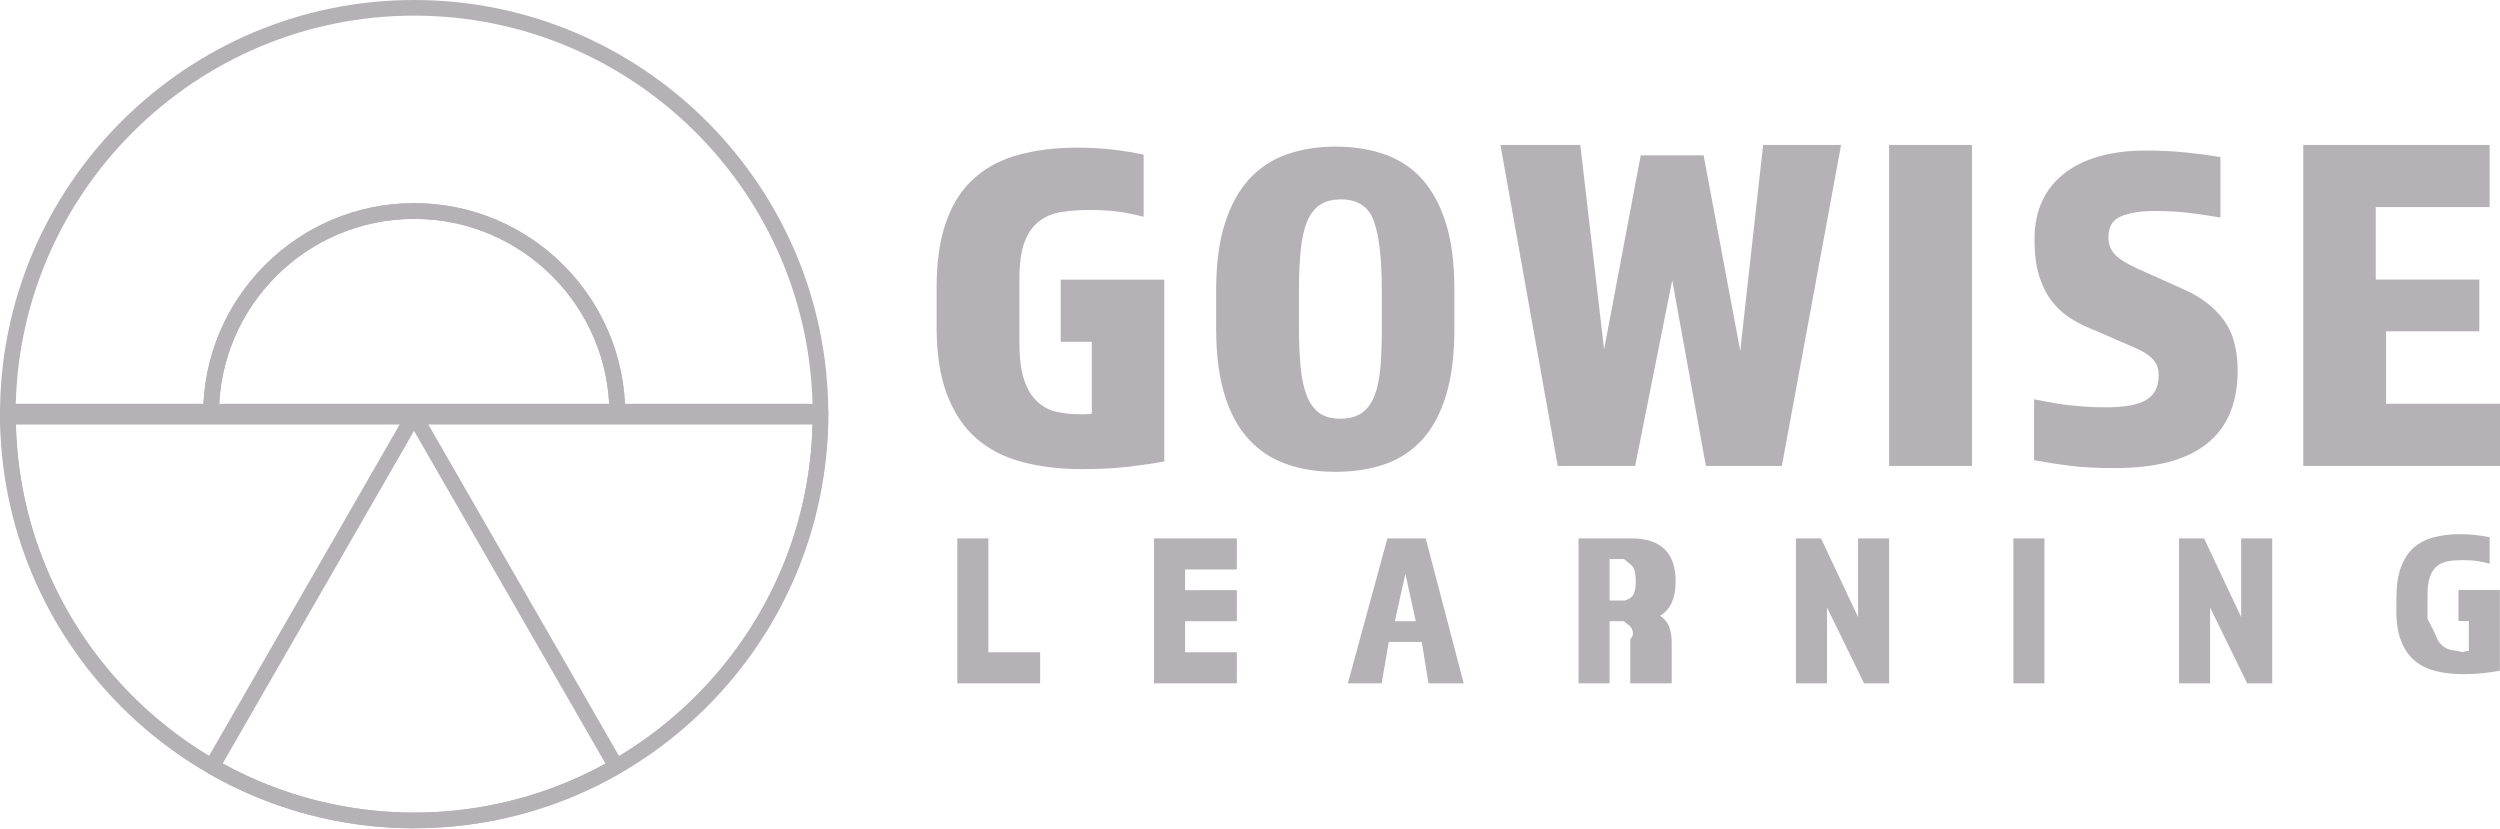
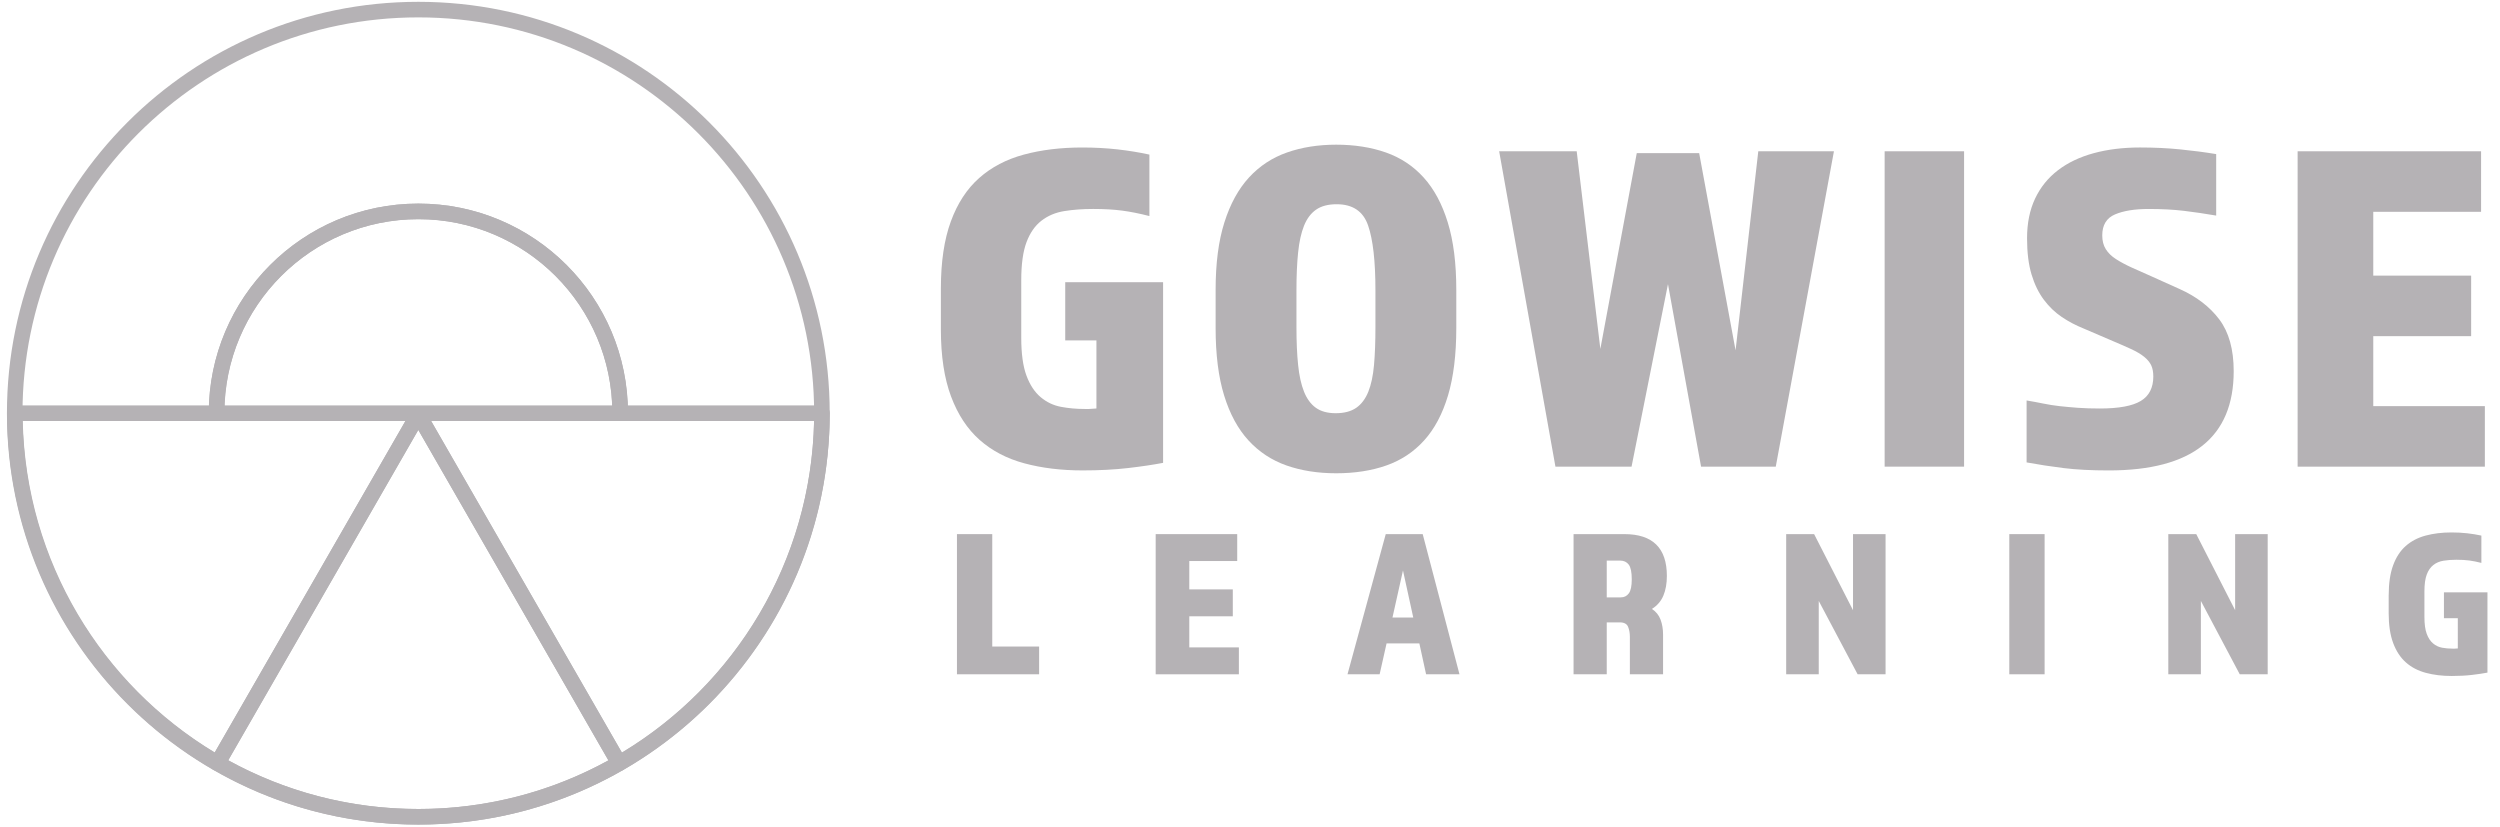
- <svg xmlns="http://www.w3.org/2000/svg" id="Layer_2" data-name="Layer 2" viewBox="0 0 241.46 80">
-   <defs>
-     <style>
-       .cls-1 {
-         fill: #b5b2b5;
-       }
-     </style>
-   </defs>
+ <svg xmlns="http://www.w3.org/2000/svg" width="100%" height="100%" viewBox="0 0 242 80" version="1.1" xml:space="preserve" style="fill-rule:evenodd;clip-rule:evenodd;stroke-linejoin:round;stroke-miterlimit:2;">
  <g id="Footer">
    <g>
-       <g>
-         <g>
-           <path class="cls-1" d="M90.46,27.77c0-2.54.32-4.68.95-6.42.63-1.74,1.54-3.13,2.72-4.17,1.18-1.04,2.61-1.79,4.29-2.24,1.68-.45,3.54-.68,5.6-.68,1.18,0,2.31.06,3.38.18s2.09.29,3.06.5v6c-.92-.24-1.76-.41-2.55-.51-.78-.1-1.69-.15-2.72-.15-.97,0-1.88.07-2.7.2-.83.13-1.54.44-2.15.91-.6.47-1.07,1.14-1.39,2.01-.33.87-.49,2.06-.49,3.57v6.1c0,1.56.16,2.8.48,3.7.32.9.76,1.6,1.32,2.09.56.49,1.19.8,1.89.94s1.44.21,2.2.21h.42c.13,0,.36-.02.68-.05v-6.95h-3v-6h10v17.56c-.97.18-2.12.35-3.46.51s-2.84.23-4.49.23c-2.12,0-4.05-.23-5.78-.69-1.73-.46-3.21-1.22-4.42-2.28-1.22-1.06-2.16-2.47-2.83-4.23-.67-1.76-1.01-3.93-1.01-6.51v-3.82Z" />
-           <path class="cls-1" d="M128.98,45.57c-1.75,0-3.33-.25-4.74-.75-1.42-.5-2.63-1.29-3.64-2.4-1.01-1.1-1.78-2.53-2.33-4.29-.54-1.76-.81-3.91-.81-6.44v-3.66c0-2.53.28-4.68.84-6.44.56-1.76,1.34-3.19,2.35-4.29,1.01-1.1,2.22-1.9,3.64-2.39,1.41-.5,2.98-.75,4.7-.75s3.33.25,4.75.75c1.41.5,2.62,1.29,3.61,2.39.99,1.1,1.76,2.53,2.31,4.29s.81,3.91.81,6.44v3.66c0,2.53-.26,4.68-.79,6.44-.53,1.76-1.29,3.19-2.28,4.29-.99,1.1-2.2,1.9-3.61,2.4-1.42.5-3.01.75-4.79.75ZM129.53,19.26c-.86,0-1.56.18-2.08.55-.53.37-.93.91-1.22,1.63-.29.72-.49,1.62-.6,2.71-.11,1.09-.17,2.36-.17,3.83v3.74c0,1.47.06,2.75.17,3.83.11,1.09.31,1.99.6,2.71.29.72.69,1.26,1.2,1.63.51.37,1.18.55,2.01.55s1.56-.18,2.08-.55c.53-.37.93-.91,1.22-1.63.29-.72.48-1.62.58-2.71.1-1.08.14-2.36.14-3.83v-3.74c0-2.94-.25-5.13-.74-6.56-.49-1.44-1.56-2.16-3.19-2.16Z" />
-         </g>
-         <g>
-           <path class="cls-1" d="M144.91,14h7.72l2.3,19.75,3.54-18.75h6.07l3.54,18.89,2.21-19.89h7.53l-5.72,31h-7.34l-3.25-17.94-3.58,17.94h-7.48l-5.53-31Z" />
-           <path class="cls-1" d="M182.46,14h8v31h-8V14Z" />
-           <path class="cls-1" d="M208.49,36.26c0-.42-.07-.77-.2-1.05-.14-.28-.36-.55-.67-.81-.31-.25-.73-.5-1.26-.74s-1.17-.52-1.95-.85l-2.51-1.08c-.75-.3-1.44-.67-2.09-1.1s-1.21-.98-1.71-1.64c-.49-.66-.88-1.46-1.17-2.4-.28-.94-.43-2.09-.43-3.43,0-1.44.25-2.69.76-3.77.51-1.08,1.23-1.97,2.18-2.69.94-.72,2.07-1.26,3.39-1.62,1.32-.36,2.78-.54,4.4-.54,1.35,0,2.62.06,3.82.18s2.33.27,3.41.45v5.84c-1.05-.18-2.06-.33-3.05-.45-.99-.12-2.11-.18-3.37-.18s-2.38.17-3.19.52c-.81.34-1.21,1.01-1.21,2,0,.51.11.94.34,1.3.22.36.55.67.97.94.42.27.9.53,1.46.79.55.25,1.17.53,1.86.83l2.69,1.21c1.62.72,2.88,1.68,3.79,2.9.91,1.21,1.37,2.85,1.37,4.91,0,6.28-3.95,9.43-11.85,9.43-1.68,0-3.11-.07-4.31-.22-1.2-.15-2.36-.33-3.5-.54v-5.88c.54.09,1.06.19,1.57.29.51.1,1.03.19,1.57.25s1.11.11,1.73.16,1.31.07,2.09.07c1.8,0,3.09-.24,3.88-.72.79-.48,1.19-1.26,1.19-2.33Z" />
-           <path class="cls-1" d="M222.46,14h18v6h-11v7h10v5h-9v7h11v6h-19V14Z" />
-         </g>
-         <g>
-           <path class="cls-1" d="M92.46,52h3v11h5v3h-8v-14Z" />
-           <path class="cls-1" d="M111.46,52h8v3h-5v2h5v3h-5v3h5v3h-8v-14Z" />
-           <path class="cls-1" d="M134.01,52h3.69l3.67,14h-3.4l-.65-4h-3.19l-.68,4h-3.27l3.82-14ZM136.74,60l-1-4.58-1.02,4.58h2.02Z" />
-           <path class="cls-1" d="M152.46,52h5.11c2.85,0,4.27,1.39,4.27,4.18,0,.76-.12,1.41-.35,1.96-.23.55-.61,1-1.15,1.33.41.27.7.62.87,1.07.17.45.25.95.25,1.49v3.97h-4v-4.25c.34-.37.28-.69.17-.98s-.39-.43-.81-.77h-1.36v6h-3v-14ZM156.92,58c.33-.09.59-.22.78-.48.19-.26.29-.71.29-1.37,0-.7-.1-1.17-.3-1.43-.2-.26-.47-.39-.83-.72h-1.4v4h1.46Z" />
-           <path class="cls-1" d="M173.46,52h2.42l3.58,7.6v-7.6h3v14h-2.42l-3.58-7.33v7.33h-3v-14Z" />
-           <path class="cls-1" d="M194.46,52h3v14h-3v-14Z" />
-           <path class="cls-1" d="M210.46,52h2.42l3.58,7.6v-7.6h3v14h-2.42l-3.58-7.33v7.33h-3v-14Z" />
-           <path class="cls-1" d="M231.46,57.68c0-1.14.14-2.11.43-2.89.29-.78.69-1.41,1.22-1.88.53-.47,1.17-.81,1.93-1.01.76-.2,1.6-.31,2.52-.31.53,0,1.04.03,1.52.08.48.05.94.13,1.38.22v2.55c-.46-.12-.88-.2-1.27-.26s-.84-.08-1.36-.08c-.49,0-.94.03-1.35.1s-.77.22-1.07.45c-.3.24-.54.57-.7,1.01-.16.44-.25,1.03-.25,1.78v2.34s.67,1.24.82,1.65c.15.4.35.71.61.93.26.22.55.36.88.42.33.06.67.09,1.02.2h.19c.06-.1.47-.12.47-.12v-2.88h-1v-3h4v7.8c-.44.08-.96.16-1.57.23-.61.07-1.29.1-2.04.1-.96,0-1.84-.1-2.63-.31-.79-.2-1.46-.54-2.01-1.01s-.98-1.1-1.29-1.88c-.31-.78-.46-1.75-.46-2.89v-1.36Z" />
-         </g>
-       </g>
-       <g>
-         <path class="cls-1" d="M40,80C17.94,80,0,62.06,0,40S17.94,0,40,0s40,17.94,40,40-17.94,40-40,40ZM40,1.51C18.78,1.51,1.51,18.78,1.51,40s17.26,38.49,38.49,38.49,38.49-17.26,38.49-38.49S61.22,1.51,40,1.51ZM59.62,40.76c-.42,0-.76-.34-.76-.76,0-10.4-8.46-18.86-18.86-18.86s-18.86,8.46-18.86,18.86c0,.42-.34.76-.76.76s-.76-.34-.76-.76c0-11.24,9.14-20.38,20.38-20.38s20.38,9.14,20.38,20.38c0,.42-.34.76-.76.76Z" />
-         <path class="cls-1" d="M59.63,40.76c-.42,0-.76-.34-.76-.76,0-10.4-8.46-18.86-18.86-18.86s-18.86,8.46-18.86,18.86c0,.42-.34.76-.76.76s-.76-.34-.76-.76c0-11.24,9.14-20.38,20.38-20.38s20.38,9.14,20.38,20.38c0,.42-.34.76-.76.76Z" />
-         <path class="cls-1" d="M59.52,74.55c-.07,0-.13,0-.2-.03-.19-.05-.36-.18-.46-.35l-18.87-32.79-18.86,32.78c-.1.17-.27.3-.46.35-.19.05-.4.03-.57-.07C7.76,67.31.06,54.03.01,39.76c0-.2.08-.4.22-.54.14-.14.34-.22.54-.22h78.48c.2,0,.39.08.54.22s.22.34.22.54c-.05,14.28-7.76,27.57-20.11,34.69-.12.07-.25.1-.38.1ZM41.24,41l18.55,32.24c11.29-6.81,18.39-19.04,18.69-32.24h-37.24ZM1.54,41c.31,13.19,7.39,25.42,18.67,32.23l18.54-32.23H1.54Z" />
-         <path class="cls-1" d="M40.01,80c-6.99,0-13.88-1.84-19.91-5.32-.36-.21-.49-.67-.28-1.03l19.51-33.92c.27-.47,1.04-.47,1.31,0l19.52,33.93c.21.36.08.83-.28,1.03-6.02,3.47-12.9,5.3-19.88,5.3ZM21.52,73.74c5.64,3.11,12.02,4.74,18.49,4.74s12.84-1.63,18.47-4.73l-18.49-32.13-18.48,32.12Z" />
-       </g>
+       <path d="M91.078,27.917c0,-2.563 0.319,-4.722 0.961,-6.476c0.64,-1.754 1.557,-3.158 2.747,-4.211c1.188,-1.053 2.631,-1.807 4.324,-2.265c1.693,-0.458 3.577,-0.687 5.652,-0.687c1.191,0 2.328,0.061 3.411,0.182c1.082,0.123 2.112,0.29 3.089,0.505l0,5.949c-0.946,-0.243 -1.823,-0.419 -2.631,-0.526c-0.809,-0.106 -1.748,-0.161 -2.815,-0.161c-1.008,0 -1.939,0.069 -2.794,0.206c-0.853,0.137 -1.593,0.451 -2.22,0.938c-0.624,0.488 -1.104,1.183 -1.44,2.083c-0.337,0.901 -0.505,2.128 -0.505,3.685l0,5.538c0,1.556 0.168,2.784 0.505,3.684c0.335,0.9 0.792,1.594 1.372,2.083c0.58,0.488 1.237,0.8 1.968,0.938c0.732,0.137 1.494,0.206 2.289,0.206l0.434,0c0.137,0 0.374,-0.016 0.709,-0.047l0,-6.591l-3.02,0l0,-5.63l9.473,0l0,17.484c-0.946,0.182 -2.075,0.351 -3.387,0.503c-1.311,0.153 -2.776,0.229 -4.393,0.229c-2.076,0 -3.958,-0.229 -5.652,-0.687c-1.694,-0.456 -3.136,-1.212 -4.325,-2.265c-1.19,-1.053 -2.114,-2.455 -2.77,-4.211c-0.656,-1.754 -0.983,-3.913 -0.983,-6.476l0,-3.982Z" style="fill:#b5b2b5;" />
+       <path d="M129.387,19.77c-0.824,0 -1.488,0.176 -1.991,0.526c-0.503,0.351 -0.892,0.871 -1.167,1.557c-0.274,0.685 -0.466,1.548 -0.571,2.586c-0.108,1.037 -0.161,2.257 -0.161,3.661l0,3.569c0,1.404 0.053,2.625 0.161,3.661c0.105,1.038 0.297,1.901 0.571,2.586c0.276,0.687 0.656,1.206 1.145,1.557c0.488,0.35 1.129,0.526 1.922,0.526c0.824,0 1.488,-0.176 1.993,-0.526c0.501,-0.351 0.89,-0.871 1.166,-1.557c0.274,-0.685 0.459,-1.548 0.55,-2.586c0.092,-1.037 0.137,-2.257 0.137,-3.661l0,-3.569c0,-2.807 -0.235,-4.898 -0.709,-6.271c-0.472,-1.372 -1.486,-2.059 -3.044,-2.059m-0.045,26.043c-1.77,0 -3.373,-0.251 -4.806,-0.754c-1.435,-0.505 -2.663,-1.312 -3.685,-2.426c-1.022,-1.114 -1.807,-2.563 -2.357,-4.35c-0.55,-1.785 -0.824,-3.958 -0.824,-6.521l0,-3.708c0,-2.563 0.282,-4.737 0.848,-6.521c0.563,-1.786 1.357,-3.234 2.378,-4.348c1.022,-1.114 2.251,-1.923 3.687,-2.426c1.432,-0.503 3.02,-0.754 4.759,-0.754c1.769,0 3.371,0.251 4.806,0.754c1.433,0.503 2.655,1.312 3.661,2.426c1.008,1.114 1.785,2.562 2.334,4.348c0.55,1.785 0.824,3.958 0.824,6.521l0,3.708c0,2.563 -0.268,4.737 -0.801,6.521c-0.535,1.786 -1.304,3.236 -2.312,4.35c-1.006,1.114 -2.228,1.922 -3.661,2.426c-1.435,0.503 -3.052,0.754 -4.851,0.754" style="fill:#b5b2b5;" />
+       <path d="M145.119,14.644l7.506,0l2.289,19.132l3.524,-18.95l6.042,0l3.523,19.087l2.199,-19.269l7.323,0l-5.631,30.528l-7.231,0l-3.203,-17.666l-3.526,17.666l-7.368,0l-5.448,-30.528Z" style="fill:#b5b2b5;" />
+       <rect x="182.433" y="14.644" width="7.69" height="30.528" style="fill:#b5b2b5;" />
+       <path d="M208.439,36.431c0,-0.427 -0.068,-0.785 -0.205,-1.075c-0.139,-0.29 -0.366,-0.564 -0.687,-0.824c-0.321,-0.26 -0.75,-0.511 -1.283,-0.756c-0.534,-0.243 -1.196,-0.534 -1.989,-0.869l-2.563,-1.1c-0.763,-0.305 -1.472,-0.679 -2.128,-1.12c-0.656,-0.442 -1.237,-1 -1.74,-1.672c-0.503,-0.671 -0.901,-1.486 -1.191,-2.447c-0.289,-0.961 -0.434,-2.128 -0.434,-3.502c0,-1.465 0.26,-2.747 0.779,-3.845c0.519,-1.098 1.259,-2.014 2.218,-2.746c0.962,-0.734 2.114,-1.282 3.457,-1.648c1.343,-0.366 2.839,-0.55 4.485,-0.55c1.375,0 2.67,0.061 3.89,0.184c1.22,0.121 2.381,0.274 3.479,0.456l0,5.951c-1.069,-0.184 -2.104,-0.335 -3.112,-0.458c-1.008,-0.121 -2.151,-0.182 -3.432,-0.182c-1.343,0 -2.426,0.176 -3.25,0.526c-0.825,0.351 -1.235,1.03 -1.235,2.038c0,0.519 0.113,0.961 0.342,1.327c0.229,0.366 0.556,0.687 0.985,0.961c0.426,0.274 0.922,0.542 1.488,0.801c0.563,0.26 1.196,0.542 1.898,0.846l2.747,1.237c1.648,0.732 2.936,1.717 3.868,2.952c0.93,1.235 1.396,2.907 1.396,5.012c0,6.407 -4.029,9.61 -12.083,9.61c-1.711,0 -3.174,-0.076 -4.395,-0.229c-1.22,-0.152 -2.41,-0.335 -3.569,-0.548l0,-5.996c0.548,0.09 1.082,0.19 1.603,0.297c0.518,0.108 1.051,0.19 1.601,0.253c0.55,0.061 1.137,0.113 1.762,0.16c0.624,0.045 1.335,0.068 2.128,0.068c1.831,0 3.15,-0.243 3.96,-0.732c0.808,-0.487 1.212,-1.282 1.212,-2.38" style="fill:#b5b2b5;" />
+       <path d="M222.41,14.644l17.758,0l0,5.859l-10.436,0l0,6.178l9.475,0l0,5.859l-9.475,0l0,6.774l10.802,0l0,5.859l-18.124,0l0,-30.528Z" style="fill:#b5b2b5;" />
+       <path d="M92.632,51.703l3.418,0l0,10.882l4.537,0l0,2.686l-7.954,0l0,-13.568Z" style="fill:#b5b2b5;" />
+       <path d="M111.869,51.703l7.893,0l0,2.604l-4.638,0l0,2.746l4.211,0l0,2.605l-4.211,0l0,3.01l4.799,0l0,2.604l-8.054,0l0,-13.568Z" style="fill:#b5b2b5;" />
+       <path d="M136.804,59.779l-0.996,-4.558l-1.017,4.558l2.014,0Zm-2.665,-8.075l3.579,0l3.56,13.568l-3.232,0l-0.653,-2.991l-3.173,0l-0.672,2.991l-3.11,0l3.702,-13.568Z" style="fill:#b5b2b5;" />
+       <path d="M156.897,57.826c0.326,0 0.582,-0.129 0.772,-0.387c0.192,-0.256 0.285,-0.711 0.285,-1.362c0,-0.692 -0.098,-1.167 -0.293,-1.424c-0.197,-0.258 -0.472,-0.387 -0.825,-0.387l-1.303,0l0,3.56l1.364,0Zm-4.577,-6.123l4.924,0c2.739,0 4.109,1.349 4.109,4.048c0,0.732 -0.113,1.367 -0.337,1.902c-0.224,0.535 -0.592,0.966 -1.109,1.291c0.393,0.258 0.672,0.603 0.835,1.037c0.161,0.435 0.243,0.916 0.243,1.445l0,3.845l-3.213,0l0,-3.621c0,-0.366 -0.058,-0.692 -0.173,-0.975c-0.116,-0.285 -0.385,-0.429 -0.804,-0.429l-1.262,0l0,5.025l-3.213,0l0,-13.568Z" style="fill:#b5b2b5;" />
+       <path d="M172.902,51.703l2.705,0l3.764,7.363l0,-7.363l3.152,0l0,13.568l-2.705,0l-3.763,-7.1l0,7.1l-3.153,0l0,-13.568Z" style="fill:#b5b2b5;" />
+       <rect x="194.5" y="51.703" width="3.418" height="13.568" style="fill:#b5b2b5;" />
+       <path d="M209.892,51.703l2.705,0l3.764,7.363l0,-7.363l3.152,0l0,13.568l-2.705,0l-3.763,-7.1l0,7.1l-3.153,0l0,-13.568Z" style="fill:#b5b2b5;" />
+       <path d="M231.227,57.602c0,-1.14 0.142,-2.099 0.427,-2.879c0.284,-0.779 0.692,-1.403 1.219,-1.87c0.53,-0.469 1.17,-0.804 1.923,-1.008c0.754,-0.203 1.59,-0.305 2.512,-0.305c0.53,0 1.035,0.027 1.517,0.081c0.48,0.055 0.938,0.129 1.372,0.224l0,2.644c-0.419,-0.108 -0.809,-0.185 -1.169,-0.234c-0.36,-0.047 -0.777,-0.071 -1.253,-0.071c-0.447,0 -0.861,0.031 -1.24,0.092c-0.379,0.061 -0.708,0.2 -0.985,0.416c-0.279,0.218 -0.493,0.526 -0.642,0.927c-0.15,0.4 -0.224,0.945 -0.224,1.636l0,2.462c0,0.692 0.074,1.238 0.224,1.638c0.148,0.4 0.351,0.709 0.609,0.925c0.258,0.218 0.55,0.356 0.875,0.418c0.324,0.061 0.664,0.09 1.017,0.09l0.193,0c0.06,0 0.166,-0.006 0.314,-0.019l0,-2.929l-1.343,0l0,-2.502l4.213,0l0,7.771c-0.421,0.082 -0.924,0.156 -1.506,0.224c-0.584,0.068 -1.235,0.102 -1.954,0.102c-0.922,0 -1.76,-0.102 -2.512,-0.306c-0.753,-0.203 -1.395,-0.538 -1.923,-1.006c-0.529,-0.468 -0.938,-1.091 -1.23,-1.872c-0.292,-0.78 -0.437,-1.74 -0.437,-2.878l0,-1.77Z" style="fill:#b5b2b5;" />
+       <path d="M40.494,0.176c21.992,0 39.822,17.828 39.822,39.822c0,21.994 -17.83,39.822 -39.822,39.822c-21.994,0 -39.823,-17.828 -39.823,-39.822c-0,-21.994 17.83,-39.822 39.823,-39.822Zm0,1.507c-21.161,0 -38.316,17.153 -38.316,38.314c0,21.161 17.155,38.314 38.316,38.314c21.16,0 38.314,-17.153 38.314,-38.314c0,-21.161 -17.155,-38.314 -38.314,-38.314Zm-18.781,38.314c0,0.416 -0.338,0.754 -0.754,0.754c-0.416,0 -0.754,-0.338 -0.754,-0.754c0,-11.205 9.084,-20.288 20.288,-20.288c11.203,0 20.287,9.083 20.287,20.288c0,0.416 -0.338,0.754 -0.754,0.754c-0.416,0 -0.754,-0.338 -0.754,-0.754c0,-10.372 -8.409,-18.781 -18.779,-18.781c-10.372,0 -18.781,8.409 -18.781,18.781Z" style="fill:#b5b2b5;" />
+       <path d="M21.725,39.997c0,0.416 -0.338,0.754 -0.754,0.754c-0.416,0 -0.754,-0.338 -0.754,-0.754c0,-11.205 9.084,-20.288 20.288,-20.288c11.203,0 20.287,9.083 20.287,20.288c0,0.416 -0.338,0.754 -0.754,0.754c-0.416,0 -0.754,-0.338 -0.754,-0.754c0,-10.372 -8.409,-18.781 -18.779,-18.781c-10.372,0 -18.781,8.409 -18.781,18.781Z" style="fill:#b5b2b5;" />
+       <path d="M20.685,74.526c-11.914,-6.873 -19.951,-19.755 -20.002,-34.525c-0.001,-0.2 0.078,-0.393 0.22,-0.535c0.141,-0.142 0.334,-0.222 0.534,-0.222l78.136,0c0.2,0 0.392,0.08 0.534,0.222c0.141,0.142 0.221,0.334 0.22,0.535c-0.051,14.78 -8.096,27.669 -20.025,34.538c-0.173,0.1 -0.379,0.127 -0.572,0.075c-0.193,-0.052 -0.358,-0.179 -0.457,-0.352l-18.782,-32.646l-18.775,32.633c-0.1,0.173 -0.264,0.3 -0.458,0.352c-0.193,0.052 -0.399,0.025 -0.572,-0.075Zm18.563,-33.774l-37.048,-0c0.309,13.627 7.683,25.504 18.588,32.085l18.46,-32.085Zm2.484,0l18.466,32.098c10.92,-6.579 18.301,-18.462 18.61,-32.098l-37.077,-0Z" style="fill:#b5b2b5;" />
+       <path d="M40.505,79.819c-7.216,0 -13.984,-1.926 -19.82,-5.294c-0.36,-0.208 -0.484,-0.668 -0.277,-1.029l19.428,-33.769c0.134,-0.234 0.384,-0.378 0.653,-0.378c0.27,0 0.519,0.144 0.653,0.378l19.435,33.782c0.207,0.361 0.083,0.821 -0.277,1.029c-5.831,3.359 -12.59,5.281 -19.797,5.281Zm0,-1.507c6.664,0 12.93,-1.707 18.388,-4.71l-18.402,-31.987l-18.396,31.974c5.463,3.01 11.737,4.722 18.41,4.722Z" style="fill:#b5b2b5;" />
    </g>
  </g>
</svg>
